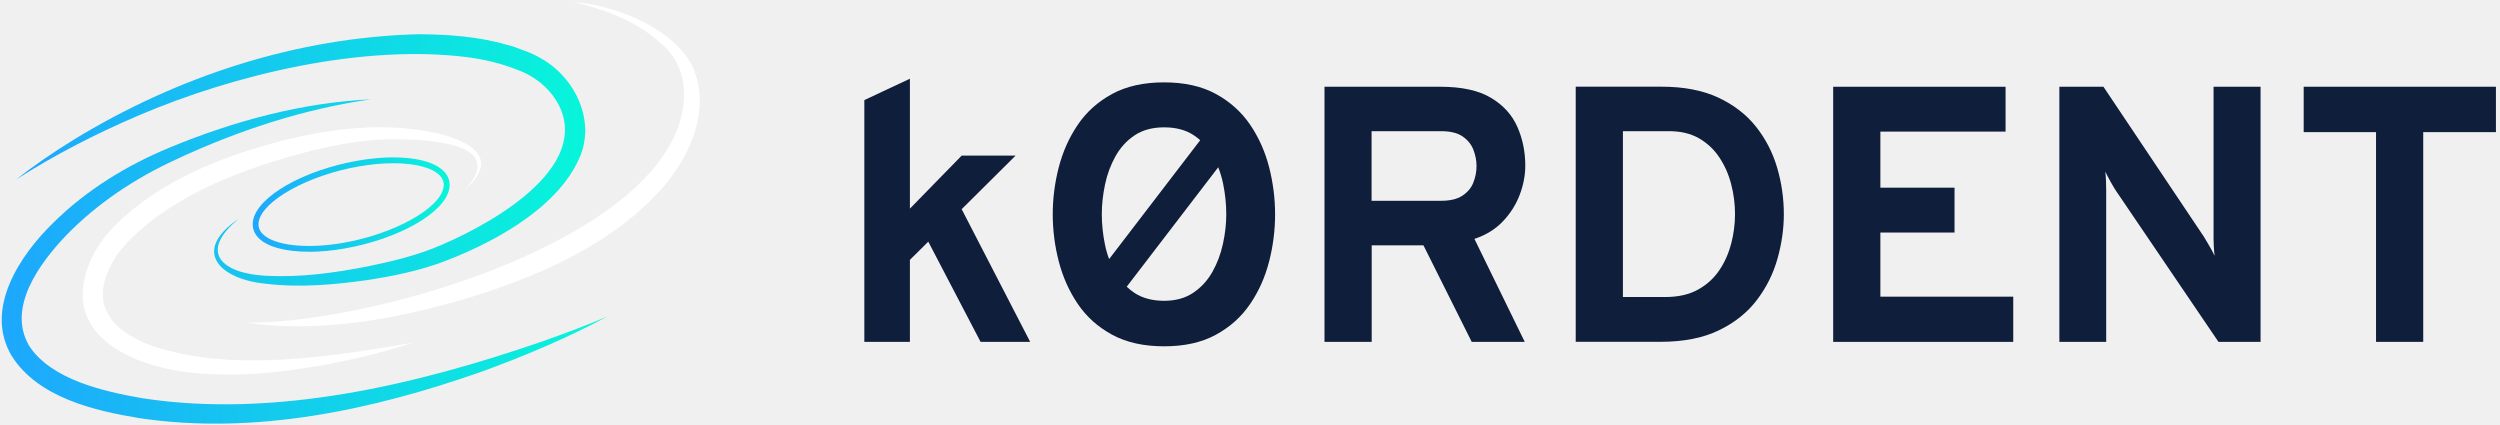
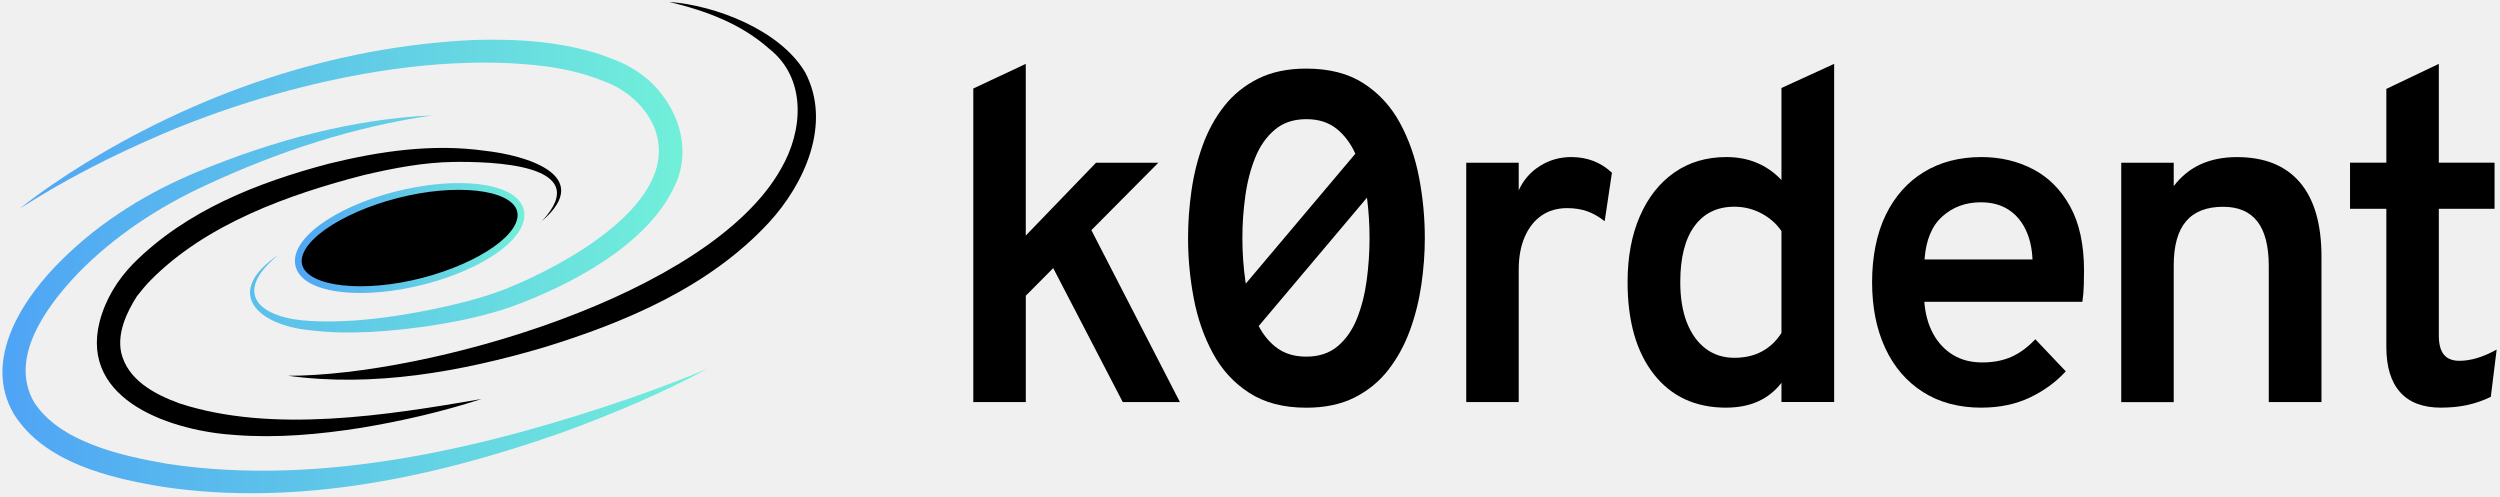
- <svg xmlns="http://www.w3.org/2000/svg" width="624" height="106" viewBox="0 0 624 106" fill="none">
-   <g clip-path="url(#clip0_923_10790)">
-     <path d="M59.622 54.594C49.281 63.002 55.561 68.307 66.411 68.831C74.879 69.296 83.376 68.127 91.694 66.508C97.224 65.369 102.784 64.051 107.939 62.057C120.153 57.232 146.665 43.279 139.936 27.183C137.882 22.508 133.746 19.046 128.92 17.352C125.144 15.838 121.067 14.879 117.036 14.325C90.809 10.893 58.633 18.521 34.46 28.877C23.969 33.373 13.733 38.588 4.112 44.763C8.608 41.196 13.373 37.974 18.274 34.947C44.156 19.106 74.039 9.289 104.522 8.54C111.851 8.585 119.434 9.11 126.493 11.178C127.826 11.432 129.505 12.167 130.794 12.616C132.202 13.111 133.686 13.755 135.05 14.58C143.532 19.3 148.883 30.301 144.507 39.682C138.737 52.541 121.952 61.233 109.318 65.819C103.758 67.722 98.048 68.921 92.278 69.82C83.676 71.064 74.909 71.859 66.216 70.809C54.901 69.686 47.618 62.657 59.622 54.594Z" fill="url(#paint0_linear_923_10790)" />
-     <path d="M115.927 47.475C127.617 35.066 104.777 34.677 97.059 34.767C90.555 34.871 84.17 36.1 77.846 37.584C61.675 41.765 44.111 48.045 32.197 60.079C31.148 61.143 30.143 62.372 29.229 63.541C26.966 67.078 25.003 71.439 25.872 75.59C27.251 81.405 32.871 84.477 38.416 86.5C58.214 92.945 82.732 89.033 103.039 85.541C94.616 88.284 85.954 90.277 77.201 91.716C68.389 93.109 59.382 93.934 50.435 93.259C37.112 92.465 16.91 86.096 21.241 68.936C22.5 64.155 25.063 59.989 28.465 56.512C39.81 45.122 55.171 39.128 70.413 35.111C81.293 32.444 92.608 30.795 103.788 32.369C112.315 33.313 127.452 37.569 115.912 47.46L115.927 47.475Z" fill="white" />
-     <path d="M61.615 80.565C91.439 80.565 151.91 63.39 167.166 36.249C171.947 28.052 172.696 16.857 164.634 10.532C158.624 5.197 151.176 2.41 143.188 0.506C153.169 1.241 166.986 6.531 172.337 15.598C178.107 26.553 172.232 39.487 164.529 47.819C151.73 61.622 133.746 69.205 116.092 74.6C98.527 79.726 79.884 83.098 61.615 80.595V80.565Z" fill="white" />
-     <path d="M92.743 24.77C75.838 27.168 59.397 32.578 43.961 39.787C33.785 44.463 24.284 50.742 16.491 58.775C9.867 65.744 1.744 76.714 7.229 86.246C12.714 94.773 26.007 97.755 35.584 99.404C68.749 104.499 104.177 95.972 135.515 85.167C140.91 83.263 146.26 81.27 151.535 79.022C141.419 84.462 130.809 88.913 120.018 92.84C92.893 102.356 63.594 108.666 34.789 104.365C23.474 102.506 9.462 99.224 2.913 88.823C-4.041 77.119 4.981 63.706 13.284 55.613C21.646 47.355 31.777 41.166 42.582 36.73C58.513 30.166 75.478 25.58 92.743 24.785V24.77Z" fill="url(#paint1_linear_923_10790)" />
-     <path d="M77.112 62.836C71.357 62.836 66.771 61.652 64.568 59.434C63.354 58.205 62.874 56.706 63.159 55.058C64.253 49.018 75.778 42.454 89.386 40.086C99.112 38.393 107.49 39.427 110.742 42.694C111.956 43.923 112.435 45.422 112.15 47.07C111.056 53.11 99.532 59.674 85.924 62.042C82.807 62.581 79.839 62.851 77.127 62.851L77.112 62.836ZM98.198 40.746C95.56 40.746 92.653 41.001 89.626 41.525C77.007 43.713 65.542 50.037 64.583 55.328C64.373 56.497 64.703 57.531 65.587 58.415C68.464 61.307 76.527 62.192 85.654 60.618C98.273 58.43 109.738 52.106 110.697 46.815C110.907 45.646 110.577 44.612 109.693 43.728C107.774 41.795 103.518 40.746 98.183 40.746H98.198Z" fill="url(#paint2_linear_923_10790)" />
-     <path d="M253.49 38.842H240.032L227.113 52.076V19.645L215.738 24.98V85.331H227.113V64.859L231.699 60.318L244.752 85.331H257.131L240.032 52.211L253.49 38.842Z" fill="#0f1e3a" />
-     <path d="M312.042 31.14C309.869 27.948 307.022 25.385 303.485 23.451C299.948 21.518 295.632 20.559 290.551 20.559C285.471 20.559 281.14 21.518 277.588 23.451C274.036 25.385 271.189 27.933 269.016 31.14C266.843 34.347 265.269 37.884 264.265 41.765C263.261 45.647 262.766 49.558 262.766 53.5C262.766 57.441 263.261 61.353 264.265 65.234C265.269 69.116 266.843 72.653 269.016 75.86C271.189 79.067 274.036 81.615 277.588 83.548C281.14 85.466 285.456 86.44 290.551 86.44C295.647 86.44 299.963 85.481 303.485 83.548C307.022 81.63 309.869 79.067 312.042 75.86C314.215 72.668 315.789 69.116 316.778 65.234C317.767 61.353 318.262 57.441 318.262 53.5C318.262 49.558 317.767 45.647 316.778 41.765C315.789 37.884 314.215 34.347 312.042 31.14ZM275.805 46.096C276.329 43.564 277.198 41.211 278.397 39.053C279.596 36.88 281.185 35.126 283.178 33.792C285.171 32.459 287.629 31.784 290.566 31.784C293.504 31.784 295.932 32.428 297.91 33.717C298.509 34.107 299.049 34.542 299.573 34.991L276.839 64.665C276.404 63.526 276.059 62.327 275.805 61.083C275.28 58.535 275.01 56.002 275.01 53.485C275.01 50.967 275.28 48.629 275.805 46.096ZM305.253 60.828C304.714 63.361 303.83 65.699 302.616 67.857C301.402 70.015 299.798 71.753 297.82 73.087C295.827 74.421 293.414 75.081 290.566 75.081C287.719 75.081 285.246 74.451 283.268 73.177C282.534 72.698 281.859 72.158 281.23 71.559L304.069 41.75C304.579 43.039 304.984 44.388 305.283 45.827C305.808 48.389 306.078 50.937 306.078 53.485C306.078 55.853 305.808 58.295 305.253 60.828Z" fill="#0f1e3a" />
-     <path d="M379.317 48.629C380.246 46.172 380.711 43.744 380.711 41.346C380.711 37.884 380.052 34.662 378.733 31.664C377.414 28.667 375.211 26.239 372.139 24.411C369.066 22.582 364.87 21.653 359.565 21.653H330.596V85.332H342.375V61.233H355.294L367.343 85.332H380.576L368.017 59.63C370.865 58.685 373.233 57.232 375.106 55.268C376.979 53.305 378.388 51.087 379.317 48.629ZM367.733 45.617C367.193 46.951 366.264 48.03 364.975 48.869C363.686 49.708 361.933 50.113 359.715 50.113H342.345V32.743H359.715C362.023 32.743 363.806 33.178 365.08 34.062C366.354 34.947 367.253 36.056 367.763 37.389C368.272 38.723 368.542 40.057 368.542 41.391C368.542 42.874 368.272 44.283 367.718 45.617H367.733Z" fill="#0f1e3a" />
-     <path d="M438.305 31.634C435.892 28.591 432.745 26.164 428.863 24.35C424.982 22.552 420.276 21.638 414.761 21.638H393.3V85.316H414.401C420.216 85.316 425.116 84.357 429.073 82.424C433.029 80.505 436.192 77.972 438.559 74.825C440.927 71.693 442.636 68.246 443.67 64.529C444.719 60.798 445.244 57.111 445.244 53.484C445.244 49.513 444.689 45.631 443.58 41.87C442.471 38.093 440.718 34.676 438.305 31.634ZM432.115 60.738C431.501 63.181 430.512 65.414 429.163 67.422C427.814 69.445 426.031 71.064 423.813 72.293C421.595 73.521 418.867 74.136 415.63 74.136H405.079V32.743H416.634C419.511 32.743 421.984 33.327 424.052 34.511C426.121 35.695 427.814 37.284 429.148 39.292C430.482 41.3 431.471 43.518 432.1 45.976C432.745 48.434 433.059 50.937 433.059 53.484C433.059 55.882 432.745 58.295 432.13 60.738H432.115Z" fill="#0f1e3a" />
-     <path d="M469.342 58.041H487.85V46.846H469.342V32.848H500.589V21.653H457.562V85.332H502.507V74.047H469.342V58.041Z" fill="#0f1e3a" />
-     <path d="M552.488 59.135C552.488 59.704 552.518 60.484 552.563 61.428C552.608 62.387 552.683 63.196 552.773 63.856C552.413 63.091 551.963 62.252 551.424 61.338C550.899 60.409 550.465 59.674 550.12 59.135L525.017 21.653H514.017V85.332H525.707V47.58C525.707 46.936 525.692 46.186 525.662 45.302C525.632 44.418 525.572 43.609 525.482 42.844C525.842 43.609 526.291 44.448 526.816 45.392C527.34 46.336 527.775 47.056 528.119 47.58L553.732 85.332H564.237V21.653H552.503V59.135H552.488Z" fill="#0f1e3a" />
-     <path d="M574.998 21.653V32.983H593.057V85.332H604.836V32.983H622.985V21.653H574.998Z" fill="#0f1e3a" />
+ <svg xmlns="http://www.w3.org/2000/svg" width="624" height="124" viewBox="0 0 624 124" fill="none">
+   <path d="M242.935 100.351V22.089L256.033 15.947V58.796L273.572 40.614H289.122L272.406 57.448L294.504 100.351H280.239L262.881 66.919L256.042 73.811V100.351H242.944H242.935Z" fill="black" />
+   <path d="M354.196 44.296C353.246 39.312 351.645 34.762 349.402 30.646C347.167 26.54 344.146 23.256 340.347 20.805C336.548 18.344 331.781 17.123 326.055 17.123C321.415 17.123 317.417 17.955 314.042 19.629C310.668 21.311 307.855 23.582 305.594 26.44C303.333 29.308 301.541 32.564 300.221 36.2C298.891 39.846 297.95 43.663 297.381 47.661C296.82 51.659 296.539 55.576 296.539 59.438C296.539 64.468 297.01 69.479 297.968 74.49C298.918 79.501 300.51 84.06 302.736 88.167C304.952 92.283 307.973 95.575 311.79 98.045C315.607 100.523 320.365 101.763 326.055 101.763C330.695 101.763 334.685 100.921 338.04 99.248C341.387 97.566 344.191 95.295 346.453 92.409C348.714 89.524 350.514 86.258 351.862 82.613C353.21 78.968 354.169 75.15 354.757 71.161C355.345 67.163 355.634 63.255 355.634 59.438C355.634 54.337 355.155 49.289 354.196 44.296ZM310.831 48.918C311.311 45.409 312.143 42.215 313.31 39.33C314.477 36.444 316.105 34.129 318.194 32.374C320.275 30.619 322.898 29.742 326.055 29.742C329.212 29.742 331.754 30.592 333.798 32.283C335.661 33.839 337.172 35.865 338.294 38.371L310.949 70.79C310.913 70.601 310.886 70.411 310.858 70.221C310.352 66.693 310.099 63.102 310.099 59.438C310.099 55.775 310.343 52.419 310.831 48.918ZM341.134 69.931C340.664 73.423 339.859 76.607 338.71 79.483C337.561 82.369 335.951 84.684 333.889 86.412C331.826 88.149 329.212 89.017 326.055 89.017C322.898 89.017 320.347 88.176 318.276 86.503C316.63 85.164 315.255 83.454 314.169 81.383L341.197 49.334C341.623 52.645 341.84 56.01 341.84 59.438C341.84 62.867 341.604 66.44 341.134 69.931Z" fill="black" />
+   <path d="M365.973 100.351V40.614H379.071V47.507C380.238 44.938 382.002 42.912 384.363 41.428C386.724 39.945 389.32 39.203 392.169 39.203C396.185 39.203 399.568 40.506 402.336 43.12L400.527 55.223C399.044 54.056 397.569 53.215 396.086 52.708C394.602 52.202 392.965 51.948 391.174 51.948C388.678 51.948 386.534 52.572 384.743 53.821C382.952 55.069 381.559 56.842 380.564 59.14C379.569 61.437 379.071 64.169 379.071 67.326V100.351H365.973Z" fill="black" />
+   <path d="M430.857 101.753C423.177 101.753 417.162 98.967 412.793 93.395C408.424 87.823 406.244 80.162 406.244 70.42C406.244 64.142 407.266 58.66 409.311 53.966C411.355 49.271 414.222 45.635 417.904 43.066C421.585 40.497 425.918 39.203 430.911 39.203C436.447 39.203 441.024 41.112 444.652 44.929V21.962L457.804 15.938V100.342H444.652V95.548C441.459 99.682 436.854 101.744 430.857 101.744V101.753ZM432.901 89.307C435.516 89.307 437.804 88.782 439.767 87.724C441.73 86.674 443.358 85.137 444.652 83.102V57.674C443.367 55.802 441.676 54.318 439.595 53.233C437.506 52.138 435.28 51.596 432.901 51.596C428.614 51.596 425.294 53.215 422.933 56.444C420.572 59.682 419.396 64.332 419.396 70.42C419.396 74.318 419.939 77.665 421.034 80.478C422.128 83.282 423.684 85.453 425.71 87C427.736 88.538 430.134 89.307 432.901 89.307Z" fill="black" />
+   <path d="M494.574 101.753C488.921 101.753 484.054 100.451 479.957 97.837C475.868 95.231 472.729 91.577 470.549 86.873C468.369 82.179 467.275 76.697 467.275 70.419C467.275 64.142 468.405 58.325 470.667 53.676C472.928 49.018 476.103 45.445 480.192 42.948C484.28 40.451 489.075 39.203 494.574 39.203C499.287 39.203 503.584 40.216 507.464 42.242C511.345 44.269 514.429 47.38 516.727 51.568C519.025 55.757 520.173 61.084 520.173 67.552C520.173 68.565 520.155 69.768 520.119 71.143C520.083 72.527 519.965 73.92 519.766 75.322H480.309C480.545 78.362 481.277 81.012 482.498 83.273C483.729 85.535 485.375 87.299 487.437 88.565C489.5 89.831 491.942 90.465 494.746 90.465C497.55 90.465 499.893 90.003 501.992 89.09C504.099 88.176 506.098 86.701 508.016 84.675L515.614 92.681C513.163 95.367 510.169 97.547 506.641 99.23C503.113 100.903 499.088 101.744 494.574 101.744V101.753ZM480.364 64.757H507.31C507.193 61.917 506.623 59.42 505.583 57.276C504.543 55.132 503.095 53.468 501.232 52.274C499.359 51.089 497.08 50.492 494.393 50.492C490.648 50.492 487.464 51.659 484.832 54.002C482.2 56.336 480.707 59.927 480.364 64.757Z" fill="black" />
+   <path d="M529.463 100.352V40.614H542.561V46.458C544.434 44.007 546.686 42.179 549.309 40.994C551.941 39.809 554.954 39.212 558.337 39.212C565.229 39.212 570.476 41.32 574.058 45.526C577.64 49.732 579.44 55.911 579.44 64.061V100.361H566.288V66.458C566.288 61.474 565.347 57.747 563.456 55.295C561.566 52.844 558.708 51.614 554.89 51.614C550.756 51.614 547.672 52.826 545.628 55.241C543.583 57.656 542.561 61.32 542.561 66.232V100.37H529.463V100.352Z" fill="black" />
+   <path d="M609.309 101.753C604.786 101.753 601.376 100.469 599.078 97.891C596.781 95.313 595.632 91.559 595.632 86.611V52.12H586.568V40.605H595.632V22.189L608.73 15.938V40.605H622.642V52.12H608.73V83.744C608.73 85.888 609.146 87.48 609.987 88.511C610.828 89.542 612.122 90.058 613.877 90.058C616.717 90.058 619.82 89.117 623.167 87.253L621.701 99.058C619.865 99.953 617.938 100.623 615.912 101.075C613.886 101.527 611.688 101.744 609.309 101.744V101.753Z" fill="black" />
+   <mask id="mask0_923_11006" style="mask-type:luminance" maskUnits="userSpaceOnUse" x="4" y="9" width="167" height="74">
+     <path d="M21.427 40.642C15.719 44.16 10.156 47.914 4.919 52.075C16.117 44.875 28.057 38.806 40.278 33.568C68.437 21.501 105.94 12.6 136.514 16.599C141.208 17.25 145.957 18.363 150.363 20.135C155.989 22.116 160.81 26.133 163.198 31.587C171.032 50.33 140.141 66.612 125.912 72.229C119.888 74.554 113.429 76.082 106.971 77.412C97.292 79.294 87.378 80.65 77.519 80.117C64.882 79.502 57.555 73.323 69.604 63.527C55.619 72.916 64.095 81.103 77.283 82.423C87.405 83.653 97.618 82.722 107.649 81.275C114.379 80.234 121.019 78.841 127.513 76.616C142.24 71.27 161.796 61.148 168.526 46.151C173.628 35.214 167.386 22.397 157.509 16.888C155.917 15.929 154.189 15.178 152.552 14.6C151.059 14.066 149.096 13.225 147.54 12.917C139.3 10.502 130.471 9.896 121.932 9.851C86.392 10.737 51.576 22.171 21.427 40.651" fill="white" />
+   </mask>
+   <g mask="url(#mask0_923_11006)">
+     <path d="M173.619 9.842H4.909V83.645H173.619V9.842Z" fill="url(#paint0_linear_923_11006)" />
+   </g>
+   <path d="M135.211 55.232C148.825 40.768 122.222 40.316 113.212 40.415C105.632 40.533 98.197 41.971 90.815 43.699C71.964 48.565 51.503 55.892 37.618 69.922C36.397 71.152 35.23 72.599 34.163 73.956C31.531 78.072 29.233 83.156 30.246 88.004C31.847 94.77 38.396 98.361 44.873 100.713C67.948 108.221 96.523 103.671 120.186 99.591C110.363 102.775 100.277 105.1 90.083 106.792C79.807 108.411 69.314 109.379 58.894 108.592C43.362 107.678 19.817 100.234 24.873 80.252C26.338 74.689 29.323 69.831 33.285 65.779C46.51 52.5 64.402 45.517 82.168 40.831C94.841 37.72 108.038 35.802 121.073 37.638C131.014 38.733 148.644 43.69 135.211 55.223" fill="black" />
+   <path d="M71.919 93.793C106.672 93.793 177.147 73.785 194.93 42.143C200.511 32.591 201.371 19.547 191.981 12.166C184.989 5.943 176.287 2.704 166.988 0.47C178.63 1.33 194.713 7.499 200.964 18.055C207.685 30.818 200.837 45.888 191.864 55.603C176.957 71.686 155.98 80.515 135.41 86.81C114.949 92.79 93.213 96.706 71.919 93.793Z" fill="black" />
+   <mask id="mask1_923_11006" style="mask-type:luminance" maskUnits="userSpaceOnUse" x="0" y="28" width="177" height="96">
+     <path d="M49.739 42.686C37.148 47.851 25.334 55.069 15.592 64.694C5.904 74.119 -4.606 89.759 3.498 103.4C11.124 115.512 27.46 119.347 40.639 121.509C74.208 126.52 108.355 119.166 139.96 108.076C152.533 103.508 164.908 98.316 176.685 91.984C170.552 94.589 164.302 96.914 158.015 99.139C121.498 111.731 80.205 121.663 41.553 115.729C30.4 113.802 14.905 110.338 8.51 100.397C2.105 89.298 11.594 76.516 19.301 68.384C28.383 59.031 39.464 51.713 51.322 46.259C69.314 37.855 88.473 31.56 108.183 28.765C88.075 29.696 68.31 35.033 49.73 42.695" fill="white" />
+   </mask>
+   <g mask="url(#mask1_923_11006)">
+     <path d="M176.685 28.756H-4.606V126.521H176.685V28.756Z" fill="url(#paint1_linear_923_11006)" />
+   </g>
+   <path d="M129.956 54.599C131.15 47.996 119.716 44.794 104.411 47.453C89.106 50.112 75.736 57.62 74.533 64.224C73.339 70.827 84.773 74.029 100.078 71.37C115.383 68.71 128.753 61.202 129.956 54.599Z" fill="black" />
+   <mask id="mask2_923_11006" style="mask-type:luminance" maskUnits="userSpaceOnUse" x="73" y="45" width="58" height="29">
+     <path d="M76.542 67.977C75.519 66.946 75.121 65.734 75.375 64.377C76.496 58.208 89.857 50.845 104.565 48.285C108.084 47.67 111.476 47.38 114.551 47.38C120.765 47.38 125.713 48.593 127.957 50.854C128.979 51.885 129.377 53.097 129.124 54.454C128.002 60.623 114.642 67.986 99.933 70.546C96.415 71.161 93.023 71.451 89.947 71.451C83.733 71.451 78.785 70.239 76.542 67.977ZM104.275 46.621C88.409 49.37 74.986 57.041 73.71 64.07C73.367 65.978 73.927 67.733 75.348 69.162C77.916 71.758 83.253 73.133 89.974 73.133C93.14 73.133 96.605 72.826 100.232 72.202C116.098 69.443 129.522 61.781 130.797 54.753C131.141 52.844 130.58 51.089 129.16 49.66C126.591 47.073 121.254 45.689 114.533 45.689C111.367 45.689 107.903 45.996 104.275 46.63" fill="white" />
+   </mask>
+   <g mask="url(#mask2_923_11006)">
+     <path d="M131.132 45.68H73.367V73.133H131.132V45.68Z" fill="url(#paint2_linear_923_11006)" />
  </g>
  <defs>
-     <linearGradient id="paint0_linear_923_10790" x1="4.112" y1="39.922" x2="146.065" y2="39.922" gradientUnits="userSpaceOnUse">
-       <stop stop-color="#1DA7FD" />
-       <stop offset="1" stop-color="#08F5DA" />
+     <linearGradient id="paint0_linear_923_11006" x1="4.082" y1="47.464" x2="170.616" y2="47.464" gradientUnits="userSpaceOnUse">
+       <stop stop-color="#4FA4F5" />
+       <stop offset="1" stop-color="#71F0D9" />
    </linearGradient>
-     <linearGradient id="paint1_linear_923_10790" x1="0.425" y1="65.249" x2="151.52" y2="65.249" gradientUnits="userSpaceOnUse">
-       <stop stop-color="#1DA7FD" />
-       <stop offset="1" stop-color="#08F5DA" />
+     <linearGradient id="paint1_linear_923_11006" x1="1.131" y1="77.507" x2="176.506" y2="77.507" gradientUnits="userSpaceOnUse">
+       <stop stop-color="#4FA4F5" />
+       <stop offset="1" stop-color="#71F0D9" />
    </linearGradient>
-     <linearGradient id="paint2_linear_923_10790" x1="63.069" y1="51.072" x2="112.21" y2="51.072" gradientUnits="userSpaceOnUse">
-       <stop stop-color="#1DA7FD" />
-       <stop offset="1" stop-color="#08F5DA" />
+     <linearGradient id="paint2_linear_923_11006" x1="73.442" y1="59.013" x2="131.101" y2="59.013" gradientUnits="userSpaceOnUse">
+       <stop stop-color="#4FA4F5" />
+       <stop offset="1" stop-color="#71F0D9" />
    </linearGradient>
-     <clipPath id="clip0_923_10790">
-       <rect width="622.56" height="105.236" fill="white" transform="translate(0.425049 0.491699)" />
-     </clipPath>
  </defs>
</svg>
